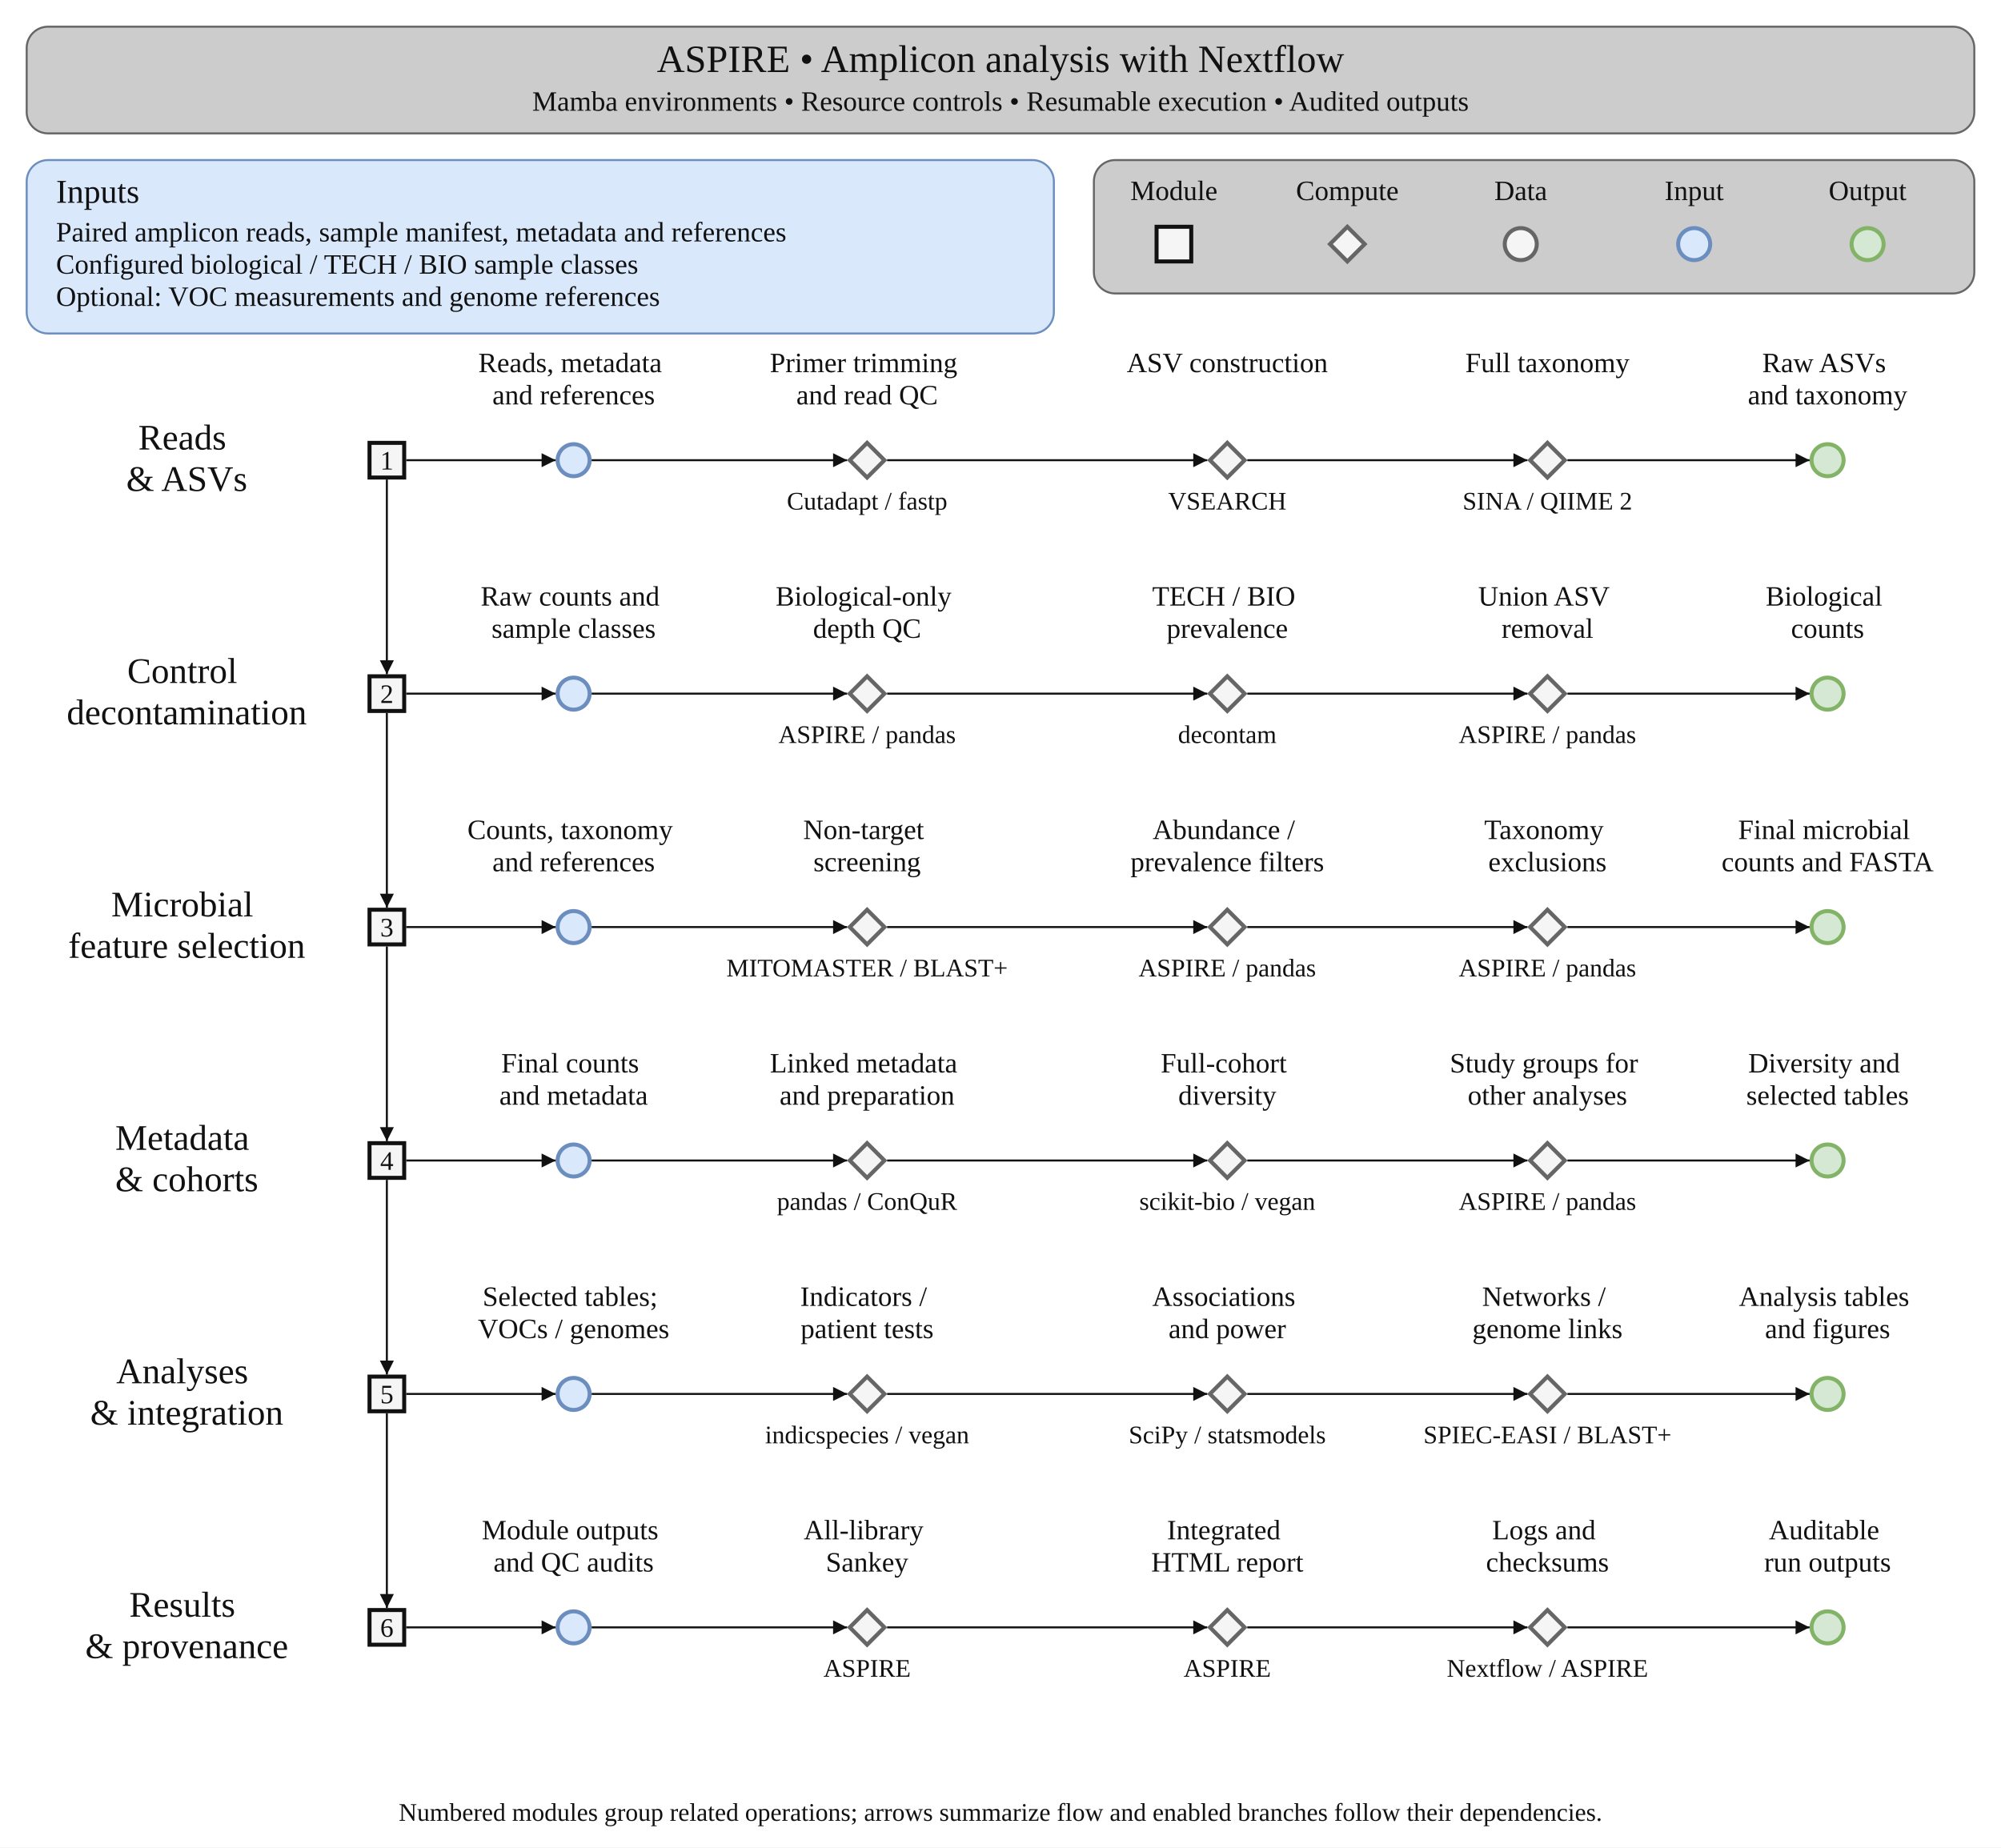
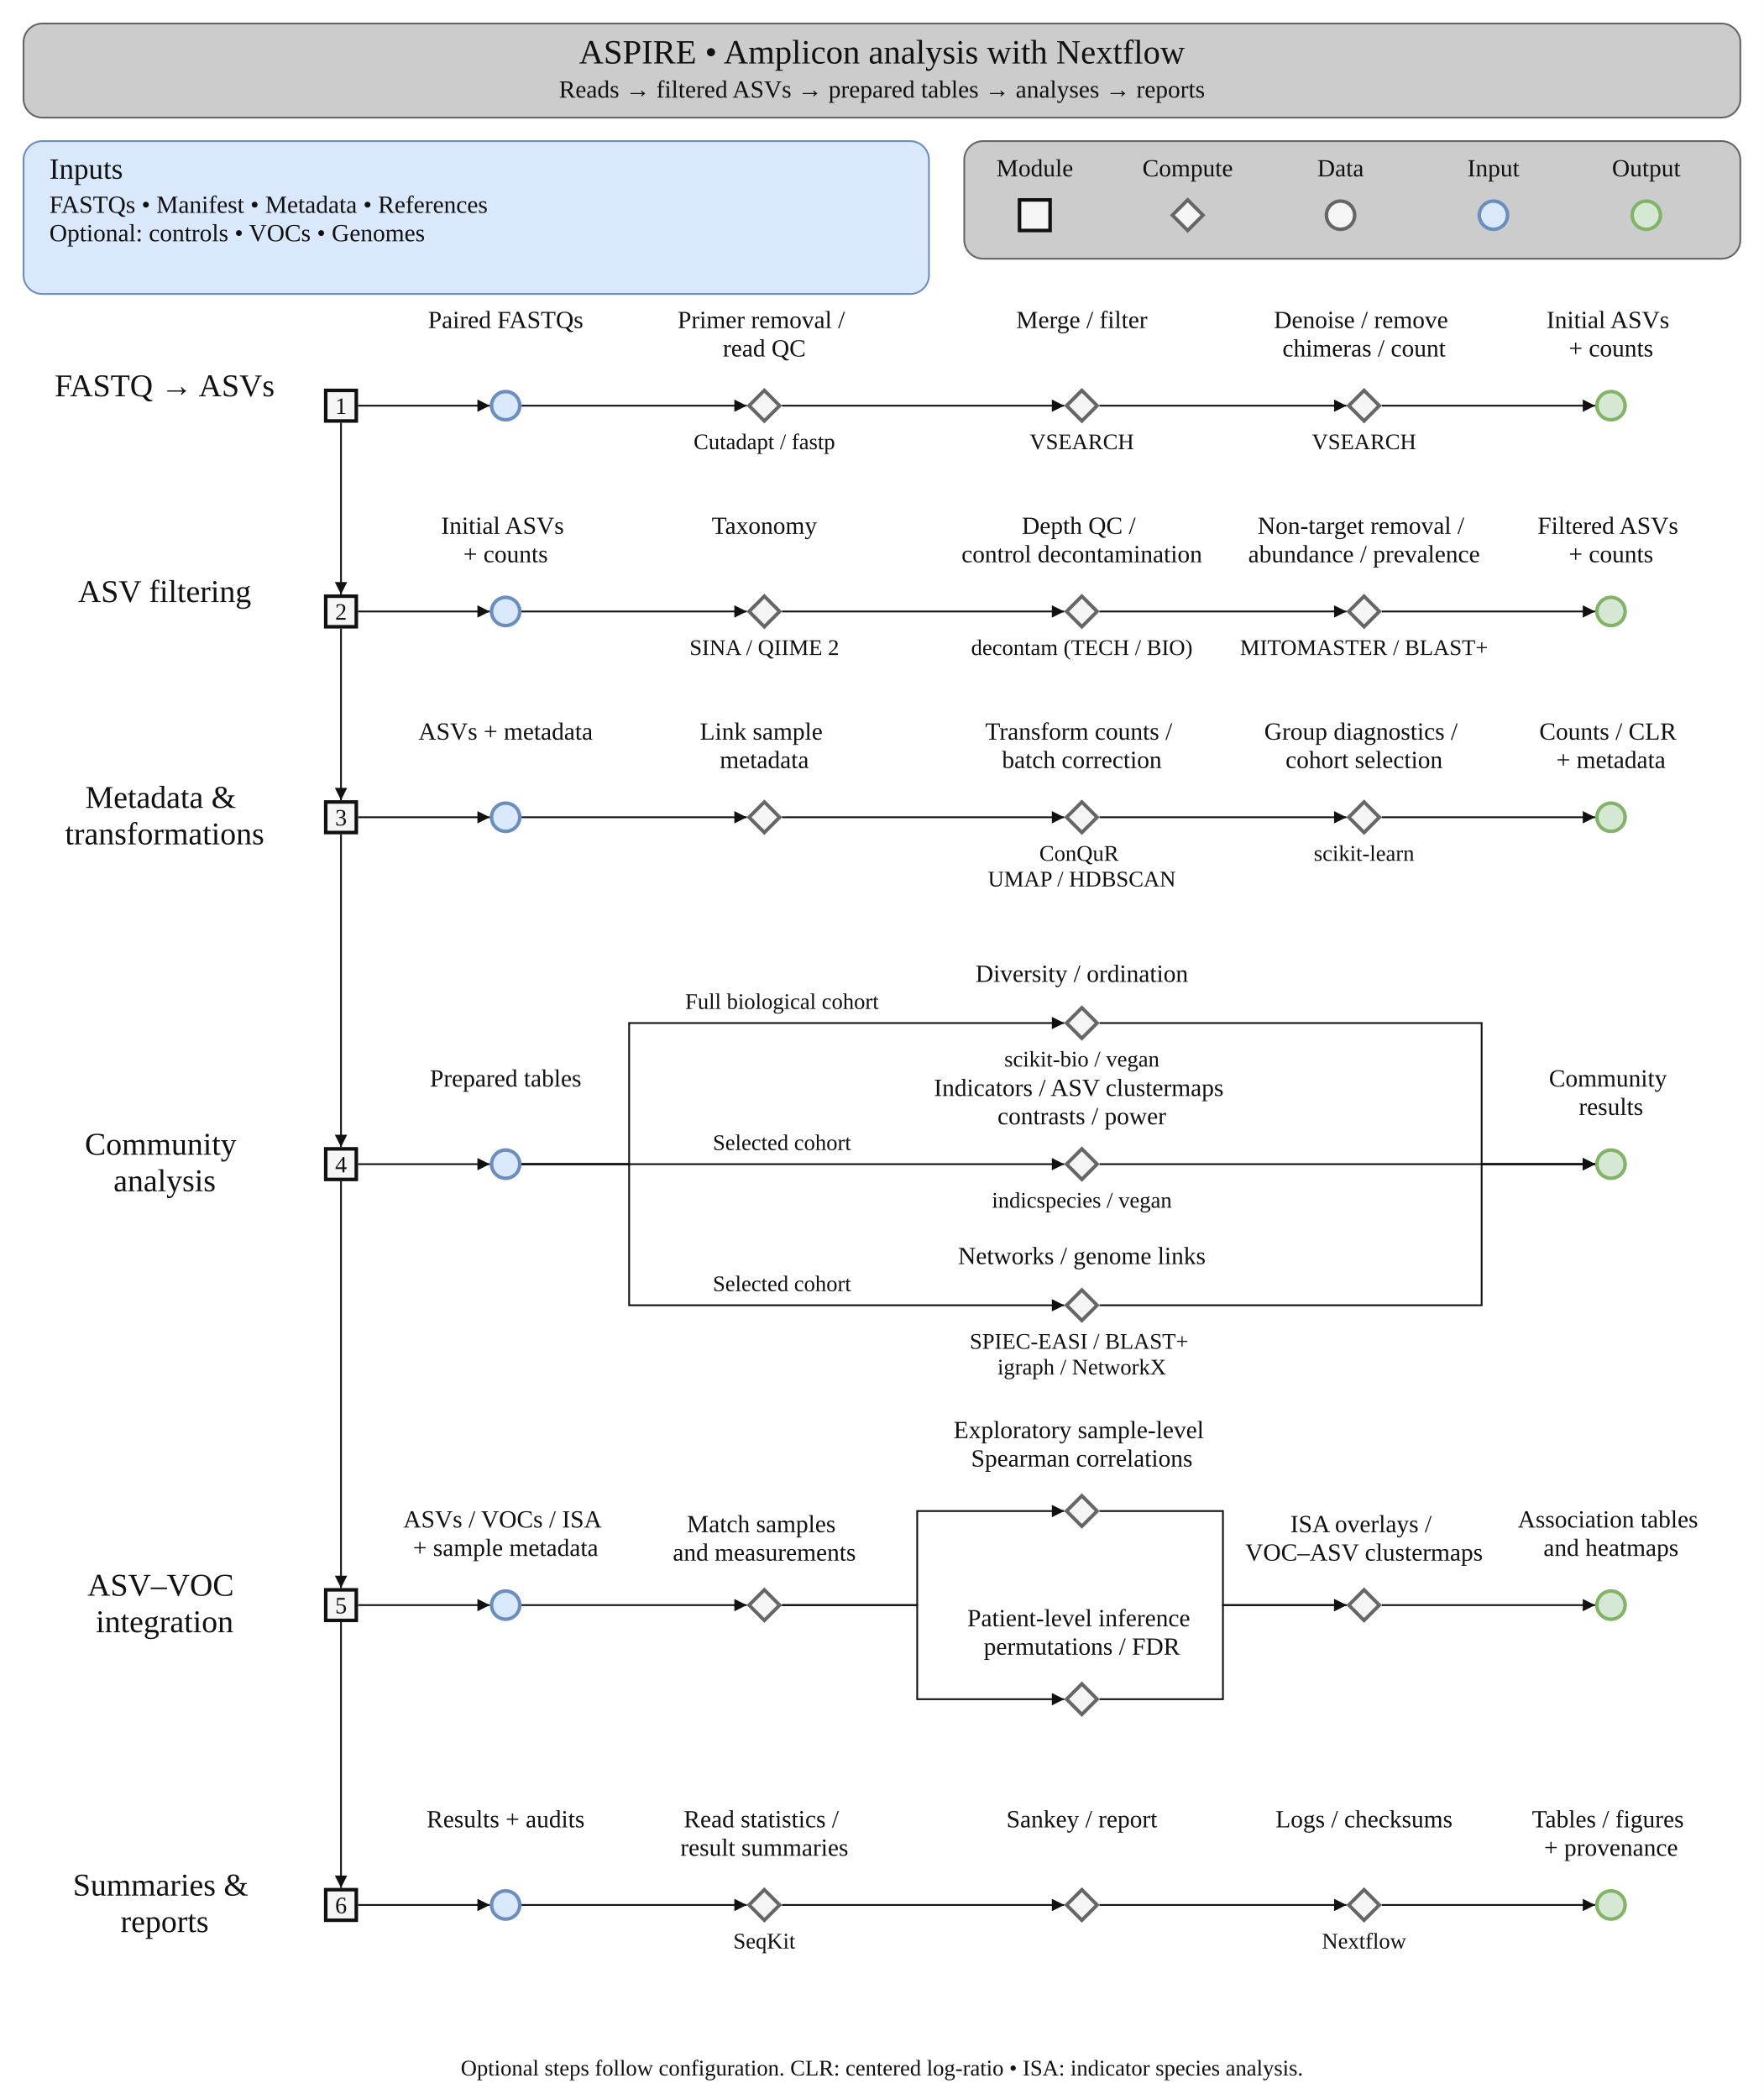
- <svg xmlns="http://www.w3.org/2000/svg" width="1500" height="1385" viewBox="0 0 1500 1385" role="img" aria-labelledby="title desc" data-workflow-style="mp-nodal-v1">
-   <rect width="1500" height="1385" fill="#FFFFFF" />
+ <svg xmlns="http://www.w3.org/2000/svg" width="1500" height="1785" viewBox="0 0 1500 1785" role="img" aria-labelledby="title desc" data-workflow-style="mp-nodal-v1">
+   <rect width="1500" height="1785" fill="#FFFFFF" />
  <style>text{font-family:"Times New Roman",Times,serif;fill:#111111}.wire{fill:none;stroke:#111111;stroke-width:1.5;marker-end:url(#arrow)}</style>
  <defs>
    <marker id="arrow" viewBox="0 0 10 10" refX="10" refY="5" markerWidth="7" markerHeight="7" orient="auto">
      <path d="M0 0 L10 5 L0 10z" fill="#111111" />
    </marker>
  </defs>
  <rect x="20" y="20" width="1460" height="80" rx="16" fill="#CCCCCC" stroke="#666666" stroke-width="1.5" />
  <text x="750" y="54" font-size="29" text-anchor="middle">
    <tspan x="750" dy="0">ASPIRE • Amplicon analysis with Nextflow</tspan>
  </text>
  <text x="750" y="83" font-size="21" text-anchor="middle">
-     <tspan x="750" dy="0">Mamba environments • Resource controls • Resumable execution • Audited outputs</tspan>
+     <tspan x="750" dy="0">Reads → filtered ASVs → prepared tables → analyses → reports</tspan>
  </text>
  <rect x="20" y="120" width="770" height="130" rx="16" fill="#DAE8FC" stroke="#6C8EBF" stroke-width="1.5" />
  <text x="42" y="152" font-size="25" text-anchor="start">
    <tspan x="42" dy="0">Inputs</tspan>
  </text>
  <text x="42" y="181" font-size="21" text-anchor="start">
-     <tspan x="42" dy="0">Paired amplicon reads, sample manifest, metadata and references</tspan>
-     <tspan x="42" dy="24.15">Configured biological / TECH / BIO sample classes</tspan>
-     <tspan x="42" dy="24.15">Optional: VOC measurements and genome references</tspan>
+     <tspan x="42" dy="0">FASTQs • Manifest • Metadata • References</tspan>
+     <tspan x="42" dy="24.15">Optional: controls • VOCs • Genomes</tspan>
  </text>
  <rect x="820" y="120" width="660" height="100" rx="16" fill="#CCCCCC" stroke="#666666" stroke-width="1.5" />
  <text x="880" y="150" font-size="21" text-anchor="middle">
    <tspan x="880" dy="0">Module</tspan>
  </text>
  <rect x="867" y="170" width="26" height="26" fill="#F5F5F5" stroke="#111111" stroke-width="3" data-node="module" />
  <text x="1010" y="150" font-size="21" text-anchor="middle">
    <tspan x="1010" dy="0">Compute</tspan>
  </text>
  <path d="M1010 170 L1023 183 L1010 196 L997 183Z" fill="#F5F5F5" stroke="#666666" stroke-width="3" data-node="compute" />
  <text x="1140" y="150" font-size="21" text-anchor="middle">
    <tspan x="1140" dy="0">Data</tspan>
  </text>
  <circle cx="1140" cy="183" r="12" fill="#F5F5F5" stroke="#666666" stroke-width="3" data-node="data" />
  <text x="1270" y="150" font-size="21" text-anchor="middle">
    <tspan x="1270" dy="0">Input</tspan>
  </text>
  <circle cx="1270" cy="183" r="12" fill="#DAE8FC" stroke="#6C8EBF" stroke-width="3" data-node="input" />
  <text x="1400" y="150" font-size="21" text-anchor="middle">
    <tspan x="1400" dy="0">Output</tspan>
  </text>
  <circle cx="1400" cy="183" r="12" fill="#D5E8D4" stroke="#82B366" stroke-width="3" data-node="output" />
  <text x="140" y="337" font-size="27" text-anchor="middle">
-     <tspan x="140" dy="0">Reads</tspan>
-     <tspan x="140" dy="31.05">&amp; ASVs</tspan>
+     <tspan x="140" dy="0">FASTQ → ASVs</tspan>
  </text>
  <rect x="277" y="332" width="26" height="26" fill="#F5F5F5" stroke="#111111" stroke-width="3" data-node="module" />
  <text x="290" y="352" font-size="20" text-anchor="middle">
    <tspan x="290" dy="0">1</tspan>
  </text>
  <circle cx="430" cy="345" r="12" fill="#DAE8FC" stroke="#6C8EBF" stroke-width="3" data-node="input" />
  <text x="430" y="279" font-size="21" text-anchor="middle">
-     <tspan x="430" dy="0">Reads, metadata</tspan>
-     <tspan x="430" dy="24.15">and references</tspan>
+     <tspan x="430" dy="0">Paired FASTQs</tspan>
  </text>
  <circle cx="1370" cy="345" r="12" fill="#D5E8D4" stroke="#82B366" stroke-width="3" data-node="output" />
  <text x="1370" y="279" font-size="21" text-anchor="middle">
-     <tspan x="1370" dy="0">Raw ASVs</tspan>
-     <tspan x="1370" dy="24.15">and taxonomy</tspan>
+     <tspan x="1370" dy="0">Initial ASVs</tspan>
+     <tspan x="1370" dy="24.15">+ counts</tspan>
  </text>
  <path d="M304.5 345 L416.5 345" class="wire" />
  <path d="M650 332 L663 345 L650 358 L637 345Z" fill="#F5F5F5" stroke="#666666" stroke-width="3" data-node="compute" />
  <text x="650" y="279" font-size="21" text-anchor="middle">
-     <tspan x="650" dy="0">Primer trimming</tspan>
-     <tspan x="650" dy="24.15">and read QC</tspan>
+     <tspan x="650" dy="0">Primer removal /</tspan>
+     <tspan x="650" dy="24.15">read QC</tspan>
  </text>
  <text x="650" y="382" font-size="19" text-anchor="middle">
    <tspan x="650" dy="0">Cutadapt / fastp</tspan>
  </text>
  <path d="M443.5 345 L635 345" class="wire" />
  <path d="M920 332 L933 345 L920 358 L907 345Z" fill="#F5F5F5" stroke="#666666" stroke-width="3" data-node="compute" />
  <text x="920" y="279" font-size="21" text-anchor="middle">
-     <tspan x="920" dy="0">ASV construction</tspan>
+     <tspan x="920" dy="0">Merge / filter</tspan>
  </text>
  <text x="920" y="382" font-size="19" text-anchor="middle">
    <tspan x="920" dy="0">VSEARCH</tspan>
  </text>
  <path d="M665 345 L905 345" class="wire" />
  <path d="M1160 332 L1173 345 L1160 358 L1147 345Z" fill="#F5F5F5" stroke="#666666" stroke-width="3" data-node="compute" />
  <text x="1160" y="279" font-size="21" text-anchor="middle">
-     <tspan x="1160" dy="0">Full taxonomy</tspan>
+     <tspan x="1160" dy="0">Denoise / remove</tspan>
+     <tspan x="1160" dy="24.15">chimeras / count</tspan>
  </text>
  <text x="1160" y="382" font-size="19" text-anchor="middle">
-     <tspan x="1160" dy="0">SINA / QIIME 2</tspan>
+     <tspan x="1160" dy="0">VSEARCH</tspan>
  </text>
  <path d="M935 345 L1145 345" class="wire" />
  <path d="M1175 345 L1356.5 345" class="wire" />
  <path d="M290 359.5 L290 505.5" class="wire" />
  <text x="140" y="512" font-size="27" text-anchor="middle">
-     <tspan x="140" dy="0">Control</tspan>
-     <tspan x="140" dy="31.05">decontamination</tspan>
+     <tspan x="140" dy="0">ASV filtering</tspan>
  </text>
  <rect x="277" y="507" width="26" height="26" fill="#F5F5F5" stroke="#111111" stroke-width="3" data-node="module" />
  <text x="290" y="527" font-size="20" text-anchor="middle">
    <tspan x="290" dy="0">2</tspan>
  </text>
  <circle cx="430" cy="520" r="12" fill="#DAE8FC" stroke="#6C8EBF" stroke-width="3" data-node="input" />
  <text x="430" y="454" font-size="21" text-anchor="middle">
-     <tspan x="430" dy="0">Raw counts and</tspan>
-     <tspan x="430" dy="24.15">sample classes</tspan>
+     <tspan x="430" dy="0">Initial ASVs</tspan>
+     <tspan x="430" dy="24.15">+ counts</tspan>
  </text>
  <circle cx="1370" cy="520" r="12" fill="#D5E8D4" stroke="#82B366" stroke-width="3" data-node="output" />
  <text x="1370" y="454" font-size="21" text-anchor="middle">
-     <tspan x="1370" dy="0">Biological</tspan>
-     <tspan x="1370" dy="24.15">counts</tspan>
+     <tspan x="1370" dy="0">Filtered ASVs</tspan>
+     <tspan x="1370" dy="24.15">+ counts</tspan>
  </text>
  <path d="M304.5 520 L416.5 520" class="wire" />
  <path d="M650 507 L663 520 L650 533 L637 520Z" fill="#F5F5F5" stroke="#666666" stroke-width="3" data-node="compute" />
  <text x="650" y="454" font-size="21" text-anchor="middle">
-     <tspan x="650" dy="0">Biological-only</tspan>
-     <tspan x="650" dy="24.15">depth QC</tspan>
+     <tspan x="650" dy="0">Taxonomy</tspan>
  </text>
  <text x="650" y="557" font-size="19" text-anchor="middle">
-     <tspan x="650" dy="0">ASPIRE / pandas</tspan>
+     <tspan x="650" dy="0">SINA / QIIME 2</tspan>
  </text>
  <path d="M443.5 520 L635 520" class="wire" />
  <path d="M920 507 L933 520 L920 533 L907 520Z" fill="#F5F5F5" stroke="#666666" stroke-width="3" data-node="compute" />
  <text x="920" y="454" font-size="21" text-anchor="middle">
-     <tspan x="920" dy="0">TECH / BIO</tspan>
-     <tspan x="920" dy="24.15">prevalence</tspan>
+     <tspan x="920" dy="0">Depth QC /</tspan>
+     <tspan x="920" dy="24.15">control decontamination</tspan>
  </text>
  <text x="920" y="557" font-size="19" text-anchor="middle">
-     <tspan x="920" dy="0">decontam</tspan>
+     <tspan x="920" dy="0">decontam (TECH / BIO)</tspan>
  </text>
  <path d="M665 520 L905 520" class="wire" />
  <path d="M1160 507 L1173 520 L1160 533 L1147 520Z" fill="#F5F5F5" stroke="#666666" stroke-width="3" data-node="compute" />
  <text x="1160" y="454" font-size="21" text-anchor="middle">
-     <tspan x="1160" dy="0">Union ASV</tspan>
-     <tspan x="1160" dy="24.15">removal</tspan>
+     <tspan x="1160" dy="0">Non-target removal /</tspan>
+     <tspan x="1160" dy="24.15">abundance / prevalence</tspan>
  </text>
  <text x="1160" y="557" font-size="19" text-anchor="middle">
-     <tspan x="1160" dy="0">ASPIRE / pandas</tspan>
+     <tspan x="1160" dy="0">MITOMASTER / BLAST+</tspan>
  </text>
  <path d="M935 520 L1145 520" class="wire" />
  <path d="M1175 520 L1356.5 520" class="wire" />
  <path d="M290 534.5 L290 680.5" class="wire" />
  <text x="140" y="687" font-size="27" text-anchor="middle">
-     <tspan x="140" dy="0">Microbial</tspan>
-     <tspan x="140" dy="31.05">feature selection</tspan>
+     <tspan x="140" dy="0">Metadata &amp;</tspan>
+     <tspan x="140" dy="31.05">transformations</tspan>
  </text>
  <rect x="277" y="682" width="26" height="26" fill="#F5F5F5" stroke="#111111" stroke-width="3" data-node="module" />
  <text x="290" y="702" font-size="20" text-anchor="middle">
    <tspan x="290" dy="0">3</tspan>
  </text>
  <circle cx="430" cy="695" r="12" fill="#DAE8FC" stroke="#6C8EBF" stroke-width="3" data-node="input" />
  <text x="430" y="629" font-size="21" text-anchor="middle">
-     <tspan x="430" dy="0">Counts, taxonomy</tspan>
-     <tspan x="430" dy="24.15">and references</tspan>
+     <tspan x="430" dy="0">ASVs + metadata</tspan>
  </text>
  <circle cx="1370" cy="695" r="12" fill="#D5E8D4" stroke="#82B366" stroke-width="3" data-node="output" />
  <text x="1370" y="629" font-size="21" text-anchor="middle">
-     <tspan x="1370" dy="0">Final microbial</tspan>
-     <tspan x="1370" dy="24.15">counts and FASTA</tspan>
+     <tspan x="1370" dy="0">Counts / CLR</tspan>
+     <tspan x="1370" dy="24.15">+ metadata</tspan>
  </text>
  <path d="M304.5 695 L416.5 695" class="wire" />
  <path d="M650 682 L663 695 L650 708 L637 695Z" fill="#F5F5F5" stroke="#666666" stroke-width="3" data-node="compute" />
  <text x="650" y="629" font-size="21" text-anchor="middle">
-     <tspan x="650" dy="0">Non-target</tspan>
-     <tspan x="650" dy="24.15">screening</tspan>
-   </text>
-   <text x="650" y="732" font-size="19" text-anchor="middle">
-     <tspan x="650" dy="0">MITOMASTER / BLAST+</tspan>
+     <tspan x="650" dy="0">Link sample</tspan>
+     <tspan x="650" dy="24.15">metadata</tspan>
  </text>
  <path d="M443.5 695 L635 695" class="wire" />
  <path d="M920 682 L933 695 L920 708 L907 695Z" fill="#F5F5F5" stroke="#666666" stroke-width="3" data-node="compute" />
  <text x="920" y="629" font-size="21" text-anchor="middle">
-     <tspan x="920" dy="0">Abundance /</tspan>
-     <tspan x="920" dy="24.15">prevalence filters</tspan>
+     <tspan x="920" dy="0">Transform counts /</tspan>
+     <tspan x="920" dy="24.15">batch correction</tspan>
  </text>
  <text x="920" y="732" font-size="19" text-anchor="middle">
-     <tspan x="920" dy="0">ASPIRE / pandas</tspan>
+     <tspan x="920" dy="0">ConQuR</tspan>
+     <tspan x="920" dy="21.85">UMAP / HDBSCAN</tspan>
  </text>
  <path d="M665 695 L905 695" class="wire" />
  <path d="M1160 682 L1173 695 L1160 708 L1147 695Z" fill="#F5F5F5" stroke="#666666" stroke-width="3" data-node="compute" />
  <text x="1160" y="629" font-size="21" text-anchor="middle">
-     <tspan x="1160" dy="0">Taxonomy</tspan>
-     <tspan x="1160" dy="24.15">exclusions</tspan>
+     <tspan x="1160" dy="0">Group diagnostics /</tspan>
+     <tspan x="1160" dy="24.15">cohort selection</tspan>
  </text>
  <text x="1160" y="732" font-size="19" text-anchor="middle">
-     <tspan x="1160" dy="0">ASPIRE / pandas</tspan>
+     <tspan x="1160" dy="0">scikit-learn</tspan>
  </text>
  <path d="M935 695 L1145 695" class="wire" />
  <path d="M1175 695 L1356.5 695" class="wire" />
-   <path d="M290 709.5 L290 855.5" class="wire" />
-   <text x="140" y="862" font-size="27" text-anchor="middle">
-     <tspan x="140" dy="0">Metadata</tspan>
-     <tspan x="140" dy="31.05">&amp; cohorts</tspan>
-   </text>
-   <rect x="277" y="857" width="26" height="26" fill="#F5F5F5" stroke="#111111" stroke-width="3" data-node="module" />
-   <text x="290" y="877" font-size="20" text-anchor="middle">
+   <path d="M290 709.5 L290 975.5" class="wire" />
+   <text x="140" y="982" font-size="27" text-anchor="middle">
+     <tspan x="140" dy="0">Community</tspan>
+     <tspan x="140" dy="31.05">analysis</tspan>
+   </text>
+   <rect x="277" y="977" width="26" height="26" fill="#F5F5F5" stroke="#111111" stroke-width="3" data-node="module" />
+   <text x="290" y="997" font-size="20" text-anchor="middle">
    <tspan x="290" dy="0">4</tspan>
  </text>
-   <circle cx="430" cy="870" r="12" fill="#DAE8FC" stroke="#6C8EBF" stroke-width="3" data-node="input" />
-   <text x="430" y="804" font-size="21" text-anchor="middle">
-     <tspan x="430" dy="0">Final counts</tspan>
-     <tspan x="430" dy="24.15">and metadata</tspan>
-   </text>
-   <circle cx="1370" cy="870" r="12" fill="#D5E8D4" stroke="#82B366" stroke-width="3" data-node="output" />
-   <text x="1370" y="804" font-size="21" text-anchor="middle">
-     <tspan x="1370" dy="0">Diversity and</tspan>
-     <tspan x="1370" dy="24.15">selected tables</tspan>
-   </text>
-   <path d="M304.5 870 L416.5 870" class="wire" />
-   <path d="M650 857 L663 870 L650 883 L637 870Z" fill="#F5F5F5" stroke="#666666" stroke-width="3" data-node="compute" />
-   <text x="650" y="804" font-size="21" text-anchor="middle">
-     <tspan x="650" dy="0">Linked metadata</tspan>
-     <tspan x="650" dy="24.15">and preparation</tspan>
-   </text>
-   <text x="650" y="907" font-size="19" text-anchor="middle">
-     <tspan x="650" dy="0">pandas / ConQuR</tspan>
-   </text>
-   <path d="M443.5 870 L635 870" class="wire" />
+   <circle cx="430" cy="990" r="12" fill="#DAE8FC" stroke="#6C8EBF" stroke-width="3" data-node="input" />
+   <text x="430" y="924" font-size="21" text-anchor="middle">
+     <tspan x="430" dy="0">Prepared tables</tspan>
+   </text>
+   <circle cx="1370" cy="990" r="12" fill="#D5E8D4" stroke="#82B366" stroke-width="3" data-node="output" />
+   <text x="1370" y="924" font-size="21" text-anchor="middle">
+     <tspan x="1370" dy="0">Community</tspan>
+     <tspan x="1370" dy="24.15">results</tspan>
+   </text>
+   <path d="M304.5 990 L416.5 990" class="wire" />
  <path d="M920 857 L933 870 L920 883 L907 870Z" fill="#F5F5F5" stroke="#666666" stroke-width="3" data-node="compute" />
-   <text x="920" y="804" font-size="21" text-anchor="middle">
-     <tspan x="920" dy="0">Full-cohort</tspan>
-     <tspan x="920" dy="24.15">diversity</tspan>
+   <text x="920" y="835" font-size="21" text-anchor="middle">
+     <tspan x="920" dy="0">Diversity / ordination</tspan>
  </text>
  <text x="920" y="907" font-size="19" text-anchor="middle">
    <tspan x="920" dy="0">scikit-bio / vegan</tspan>
  </text>
-   <path d="M665 870 L905 870" class="wire" />
-   <path d="M1160 857 L1173 870 L1160 883 L1147 870Z" fill="#F5F5F5" stroke="#666666" stroke-width="3" data-node="compute" />
-   <text x="1160" y="804" font-size="21" text-anchor="middle">
-     <tspan x="1160" dy="0">Study groups for</tspan>
-     <tspan x="1160" dy="24.15">other analyses</tspan>
-   </text>
-   <text x="1160" y="907" font-size="19" text-anchor="middle">
-     <tspan x="1160" dy="0">ASPIRE / pandas</tspan>
-   </text>
-   <path d="M935 870 L1145 870" class="wire" />
-   <path d="M1175 870 L1356.5 870" class="wire" />
-   <path d="M290 884.5 L290 1030.5" class="wire" />
-   <text x="140" y="1037" font-size="27" text-anchor="middle">
-     <tspan x="140" dy="0">Analyses</tspan>
-     <tspan x="140" dy="31.05">&amp; integration</tspan>
-   </text>
-   <rect x="277" y="1032" width="26" height="26" fill="#F5F5F5" stroke="#111111" stroke-width="3" data-node="module" />
-   <text x="290" y="1052" font-size="20" text-anchor="middle">
+   <text x="665" y="858" font-size="19" text-anchor="middle">
+     <tspan x="665" dy="0">Full biological cohort</tspan>
+   </text>
+   <path d="M443.5 990 H535 V870 H905" class="wire" />
+   <path d="M935 870 H1260 V990 H1356.5" class="wire" />
+   <path d="M920 977 L933 990 L920 1003 L907 990Z" fill="#F5F5F5" stroke="#666666" stroke-width="3" data-node="compute" />
+   <text x="920" y="932" font-size="21" text-anchor="middle">
+     <tspan x="920" dy="0">Indicators / ASV clustermaps</tspan>
+     <tspan x="920" dy="24.15">contrasts / power</tspan>
+   </text>
+   <text x="920" y="1027" font-size="19" text-anchor="middle">
+     <tspan x="920" dy="0">indicspecies / vegan</tspan>
+   </text>
+   <text x="665" y="978" font-size="19" text-anchor="middle">
+     <tspan x="665" dy="0">Selected cohort</tspan>
+   </text>
+   <path d="M443.5 990 H535 V990 H905" class="wire" />
+   <path d="M935 990 H1260 V990 H1356.5" class="wire" />
+   <path d="M920 1097 L933 1110 L920 1123 L907 1110Z" fill="#F5F5F5" stroke="#666666" stroke-width="3" data-node="compute" />
+   <text x="920" y="1075" font-size="21" text-anchor="middle">
+     <tspan x="920" dy="0">Networks / genome links</tspan>
+   </text>
+   <text x="920" y="1147" font-size="19" text-anchor="middle">
+     <tspan x="920" dy="0">SPIEC-EASI / BLAST+</tspan>
+     <tspan x="920" dy="21.85">igraph / NetworkX</tspan>
+   </text>
+   <text x="665" y="1098" font-size="19" text-anchor="middle">
+     <tspan x="665" dy="0">Selected cohort</tspan>
+   </text>
+   <path d="M443.5 990 H535 V1110 H905" class="wire" />
+   <path d="M935 1110 H1260 V990 H1356.5" class="wire" />
+   <path d="M290 1004.5 L290 1350.5" class="wire" />
+   <text x="140" y="1357" font-size="27" text-anchor="middle">
+     <tspan x="140" dy="0">ASV–VOC</tspan>
+     <tspan x="140" dy="31.05">integration</tspan>
+   </text>
+   <rect x="277" y="1352" width="26" height="26" fill="#F5F5F5" stroke="#111111" stroke-width="3" data-node="module" />
+   <text x="290" y="1372" font-size="20" text-anchor="middle">
    <tspan x="290" dy="0">5</tspan>
  </text>
-   <circle cx="430" cy="1045" r="12" fill="#DAE8FC" stroke="#6C8EBF" stroke-width="3" data-node="input" />
-   <text x="430" y="979" font-size="21" text-anchor="middle">
-     <tspan x="430" dy="0">Selected tables;</tspan>
-     <tspan x="430" dy="24.15">VOCs / genomes</tspan>
-   </text>
-   <circle cx="1370" cy="1045" r="12" fill="#D5E8D4" stroke="#82B366" stroke-width="3" data-node="output" />
-   <text x="1370" y="979" font-size="21" text-anchor="middle">
-     <tspan x="1370" dy="0">Analysis tables</tspan>
-     <tspan x="1370" dy="24.15">and figures</tspan>
-   </text>
-   <path d="M304.5 1045 L416.5 1045" class="wire" />
-   <path d="M650 1032 L663 1045 L650 1058 L637 1045Z" fill="#F5F5F5" stroke="#666666" stroke-width="3" data-node="compute" />
-   <text x="650" y="979" font-size="21" text-anchor="middle">
-     <tspan x="650" dy="0">Indicators /</tspan>
-     <tspan x="650" dy="24.15">patient tests</tspan>
-   </text>
-   <text x="650" y="1082" font-size="19" text-anchor="middle">
-     <tspan x="650" dy="0">indicspecies / vegan</tspan>
-   </text>
-   <path d="M443.5 1045 L635 1045" class="wire" />
-   <path d="M920 1032 L933 1045 L920 1058 L907 1045Z" fill="#F5F5F5" stroke="#666666" stroke-width="3" data-node="compute" />
-   <text x="920" y="979" font-size="21" text-anchor="middle">
-     <tspan x="920" dy="0">Associations</tspan>
-     <tspan x="920" dy="24.15">and power</tspan>
-   </text>
-   <text x="920" y="1082" font-size="19" text-anchor="middle">
-     <tspan x="920" dy="0">SciPy / statsmodels</tspan>
-   </text>
-   <path d="M665 1045 L905 1045" class="wire" />
-   <path d="M1160 1032 L1173 1045 L1160 1058 L1147 1045Z" fill="#F5F5F5" stroke="#666666" stroke-width="3" data-node="compute" />
-   <text x="1160" y="979" font-size="21" text-anchor="middle">
-     <tspan x="1160" dy="0">Networks /</tspan>
-     <tspan x="1160" dy="24.15">genome links</tspan>
-   </text>
-   <text x="1160" y="1082" font-size="19" text-anchor="middle">
-     <tspan x="1160" dy="0">SPIEC-EASI / BLAST+</tspan>
-   </text>
-   <path d="M935 1045 L1145 1045" class="wire" />
-   <path d="M1175 1045 L1356.5 1045" class="wire" />
-   <path d="M290 1059.5 L290 1205.5" class="wire" />
-   <text x="140" y="1212" font-size="27" text-anchor="middle">
-     <tspan x="140" dy="0">Results</tspan>
-     <tspan x="140" dy="31.05">&amp; provenance</tspan>
-   </text>
-   <rect x="277" y="1207" width="26" height="26" fill="#F5F5F5" stroke="#111111" stroke-width="3" data-node="module" />
-   <text x="290" y="1227" font-size="20" text-anchor="middle">
+   <circle cx="430" cy="1365" r="12" fill="#DAE8FC" stroke="#6C8EBF" stroke-width="3" data-node="input" />
+   <text x="430" y="1299" font-size="21" text-anchor="middle">
+     <tspan x="430" dy="0">ASVs / VOCs / ISA</tspan>
+     <tspan x="430" dy="24.15">+ sample metadata</tspan>
+   </text>
+   <circle cx="1370" cy="1365" r="12" fill="#D5E8D4" stroke="#82B366" stroke-width="3" data-node="output" />
+   <text x="1370" y="1299" font-size="21" text-anchor="middle">
+     <tspan x="1370" dy="0">Association tables</tspan>
+     <tspan x="1370" dy="24.15">and heatmaps</tspan>
+   </text>
+   <path d="M304.5 1365 L416.5 1365" class="wire" />
+   <path d="M650 1352 L663 1365 L650 1378 L637 1365Z" fill="#F5F5F5" stroke="#666666" stroke-width="3" data-node="compute" />
+   <text x="650" y="1303" font-size="21" text-anchor="middle">
+     <tspan x="650" dy="0">Match samples</tspan>
+     <tspan x="650" dy="24.15">and measurements</tspan>
+   </text>
+   <path d="M920 1272 L933 1285 L920 1298 L907 1285Z" fill="#F5F5F5" stroke="#666666" stroke-width="3" data-node="compute" />
+   <text x="920" y="1223" font-size="21" text-anchor="middle">
+     <tspan x="920" dy="0">Exploratory sample-level</tspan>
+     <tspan x="920" dy="24.15">Spearman correlations</tspan>
+   </text>
+   <path d="M920 1432 L933 1445 L920 1458 L907 1445Z" fill="#F5F5F5" stroke="#666666" stroke-width="3" data-node="compute" />
+   <text x="920" y="1383" font-size="21" text-anchor="middle">
+     <tspan x="920" dy="0">Patient-level inference</tspan>
+     <tspan x="920" dy="24.15">permutations / FDR</tspan>
+   </text>
+   <path d="M1160 1352 L1173 1365 L1160 1378 L1147 1365Z" fill="#F5F5F5" stroke="#666666" stroke-width="3" data-node="compute" />
+   <text x="1160" y="1303" font-size="21" text-anchor="middle">
+     <tspan x="1160" dy="0">ISA overlays /</tspan>
+     <tspan x="1160" dy="24.15">VOC–ASV clustermaps</tspan>
+   </text>
+   <path d="M443.5 1365 L635 1365" class="wire" />
+   <path d="M665 1365 H780 V1285 H905" class="wire" />
+   <path d="M935 1285 H1040 V1365 H1145" class="wire" />
+   <path d="M665 1365 H780 V1445 H905" class="wire" />
+   <path d="M935 1445 H1040 V1365 H1145" class="wire" />
+   <path d="M1175 1365 L1356.5 1365" class="wire" />
+   <path d="M290 1379.5 L290 1605.5" class="wire" />
+   <text x="140" y="1612" font-size="27" text-anchor="middle">
+     <tspan x="140" dy="0">Summaries &amp;</tspan>
+     <tspan x="140" dy="31.05">reports</tspan>
+   </text>
+   <rect x="277" y="1607" width="26" height="26" fill="#F5F5F5" stroke="#111111" stroke-width="3" data-node="module" />
+   <text x="290" y="1627" font-size="20" text-anchor="middle">
    <tspan x="290" dy="0">6</tspan>
  </text>
-   <circle cx="430" cy="1220" r="12" fill="#DAE8FC" stroke="#6C8EBF" stroke-width="3" data-node="input" />
-   <text x="430" y="1154" font-size="21" text-anchor="middle">
-     <tspan x="430" dy="0">Module outputs</tspan>
-     <tspan x="430" dy="24.15">and QC audits</tspan>
-   </text>
-   <circle cx="1370" cy="1220" r="12" fill="#D5E8D4" stroke="#82B366" stroke-width="3" data-node="output" />
-   <text x="1370" y="1154" font-size="21" text-anchor="middle">
-     <tspan x="1370" dy="0">Auditable</tspan>
-     <tspan x="1370" dy="24.15">run outputs</tspan>
-   </text>
-   <path d="M304.5 1220 L416.5 1220" class="wire" />
-   <path d="M650 1207 L663 1220 L650 1233 L637 1220Z" fill="#F5F5F5" stroke="#666666" stroke-width="3" data-node="compute" />
-   <text x="650" y="1154" font-size="21" text-anchor="middle">
-     <tspan x="650" dy="0">All-library</tspan>
-     <tspan x="650" dy="24.15">Sankey</tspan>
-   </text>
-   <text x="650" y="1257" font-size="19" text-anchor="middle">
-     <tspan x="650" dy="0">ASPIRE</tspan>
-   </text>
-   <path d="M443.5 1220 L635 1220" class="wire" />
-   <path d="M920 1207 L933 1220 L920 1233 L907 1220Z" fill="#F5F5F5" stroke="#666666" stroke-width="3" data-node="compute" />
-   <text x="920" y="1154" font-size="21" text-anchor="middle">
-     <tspan x="920" dy="0">Integrated</tspan>
-     <tspan x="920" dy="24.15">HTML report</tspan>
-   </text>
-   <text x="920" y="1257" font-size="19" text-anchor="middle">
-     <tspan x="920" dy="0">ASPIRE</tspan>
-   </text>
-   <path d="M665 1220 L905 1220" class="wire" />
-   <path d="M1160 1207 L1173 1220 L1160 1233 L1147 1220Z" fill="#F5F5F5" stroke="#666666" stroke-width="3" data-node="compute" />
-   <text x="1160" y="1154" font-size="21" text-anchor="middle">
-     <tspan x="1160" dy="0">Logs and</tspan>
-     <tspan x="1160" dy="24.15">checksums</tspan>
-   </text>
-   <text x="1160" y="1257" font-size="19" text-anchor="middle">
-     <tspan x="1160" dy="0">Nextflow / ASPIRE</tspan>
-   </text>
-   <path d="M935 1220 L1145 1220" class="wire" />
-   <path d="M1175 1220 L1356.5 1220" class="wire" />
-   <text x="750" y="1365" font-size="19" text-anchor="middle">
-     <tspan x="750" dy="0">Numbered modules group related operations; arrows summarize flow and enabled branches follow their dependencies.</tspan>
+   <circle cx="430" cy="1620" r="12" fill="#DAE8FC" stroke="#6C8EBF" stroke-width="3" data-node="input" />
+   <text x="430" y="1554" font-size="21" text-anchor="middle">
+     <tspan x="430" dy="0">Results + audits</tspan>
+   </text>
+   <circle cx="1370" cy="1620" r="12" fill="#D5E8D4" stroke="#82B366" stroke-width="3" data-node="output" />
+   <text x="1370" y="1554" font-size="21" text-anchor="middle">
+     <tspan x="1370" dy="0">Tables / figures</tspan>
+     <tspan x="1370" dy="24.15">+ provenance</tspan>
+   </text>
+   <path d="M304.5 1620 L416.5 1620" class="wire" />
+   <path d="M650 1607 L663 1620 L650 1633 L637 1620Z" fill="#F5F5F5" stroke="#666666" stroke-width="3" data-node="compute" />
+   <text x="650" y="1554" font-size="21" text-anchor="middle">
+     <tspan x="650" dy="0">Read statistics /</tspan>
+     <tspan x="650" dy="24.15">result summaries</tspan>
+   </text>
+   <text x="650" y="1657" font-size="19" text-anchor="middle">
+     <tspan x="650" dy="0">SeqKit</tspan>
+   </text>
+   <path d="M443.5 1620 L635 1620" class="wire" />
+   <path d="M920 1607 L933 1620 L920 1633 L907 1620Z" fill="#F5F5F5" stroke="#666666" stroke-width="3" data-node="compute" />
+   <text x="920" y="1554" font-size="21" text-anchor="middle">
+     <tspan x="920" dy="0">Sankey / report</tspan>
+   </text>
+   <path d="M665 1620 L905 1620" class="wire" />
+   <path d="M1160 1607 L1173 1620 L1160 1633 L1147 1620Z" fill="#F5F5F5" stroke="#666666" stroke-width="3" data-node="compute" />
+   <text x="1160" y="1554" font-size="21" text-anchor="middle">
+     <tspan x="1160" dy="0">Logs / checksums</tspan>
+   </text>
+   <text x="1160" y="1657" font-size="19" text-anchor="middle">
+     <tspan x="1160" dy="0">Nextflow</tspan>
+   </text>
+   <path d="M935 1620 L1145 1620" class="wire" />
+   <path d="M1175 1620 L1356.5 1620" class="wire" />
+   <text x="750" y="1765" font-size="19" text-anchor="middle">
+     <tspan x="750" dy="0">Optional steps follow configuration. CLR: centered log-ratio • ISA: indicator species analysis.</tspan>
  </text>
</svg>
